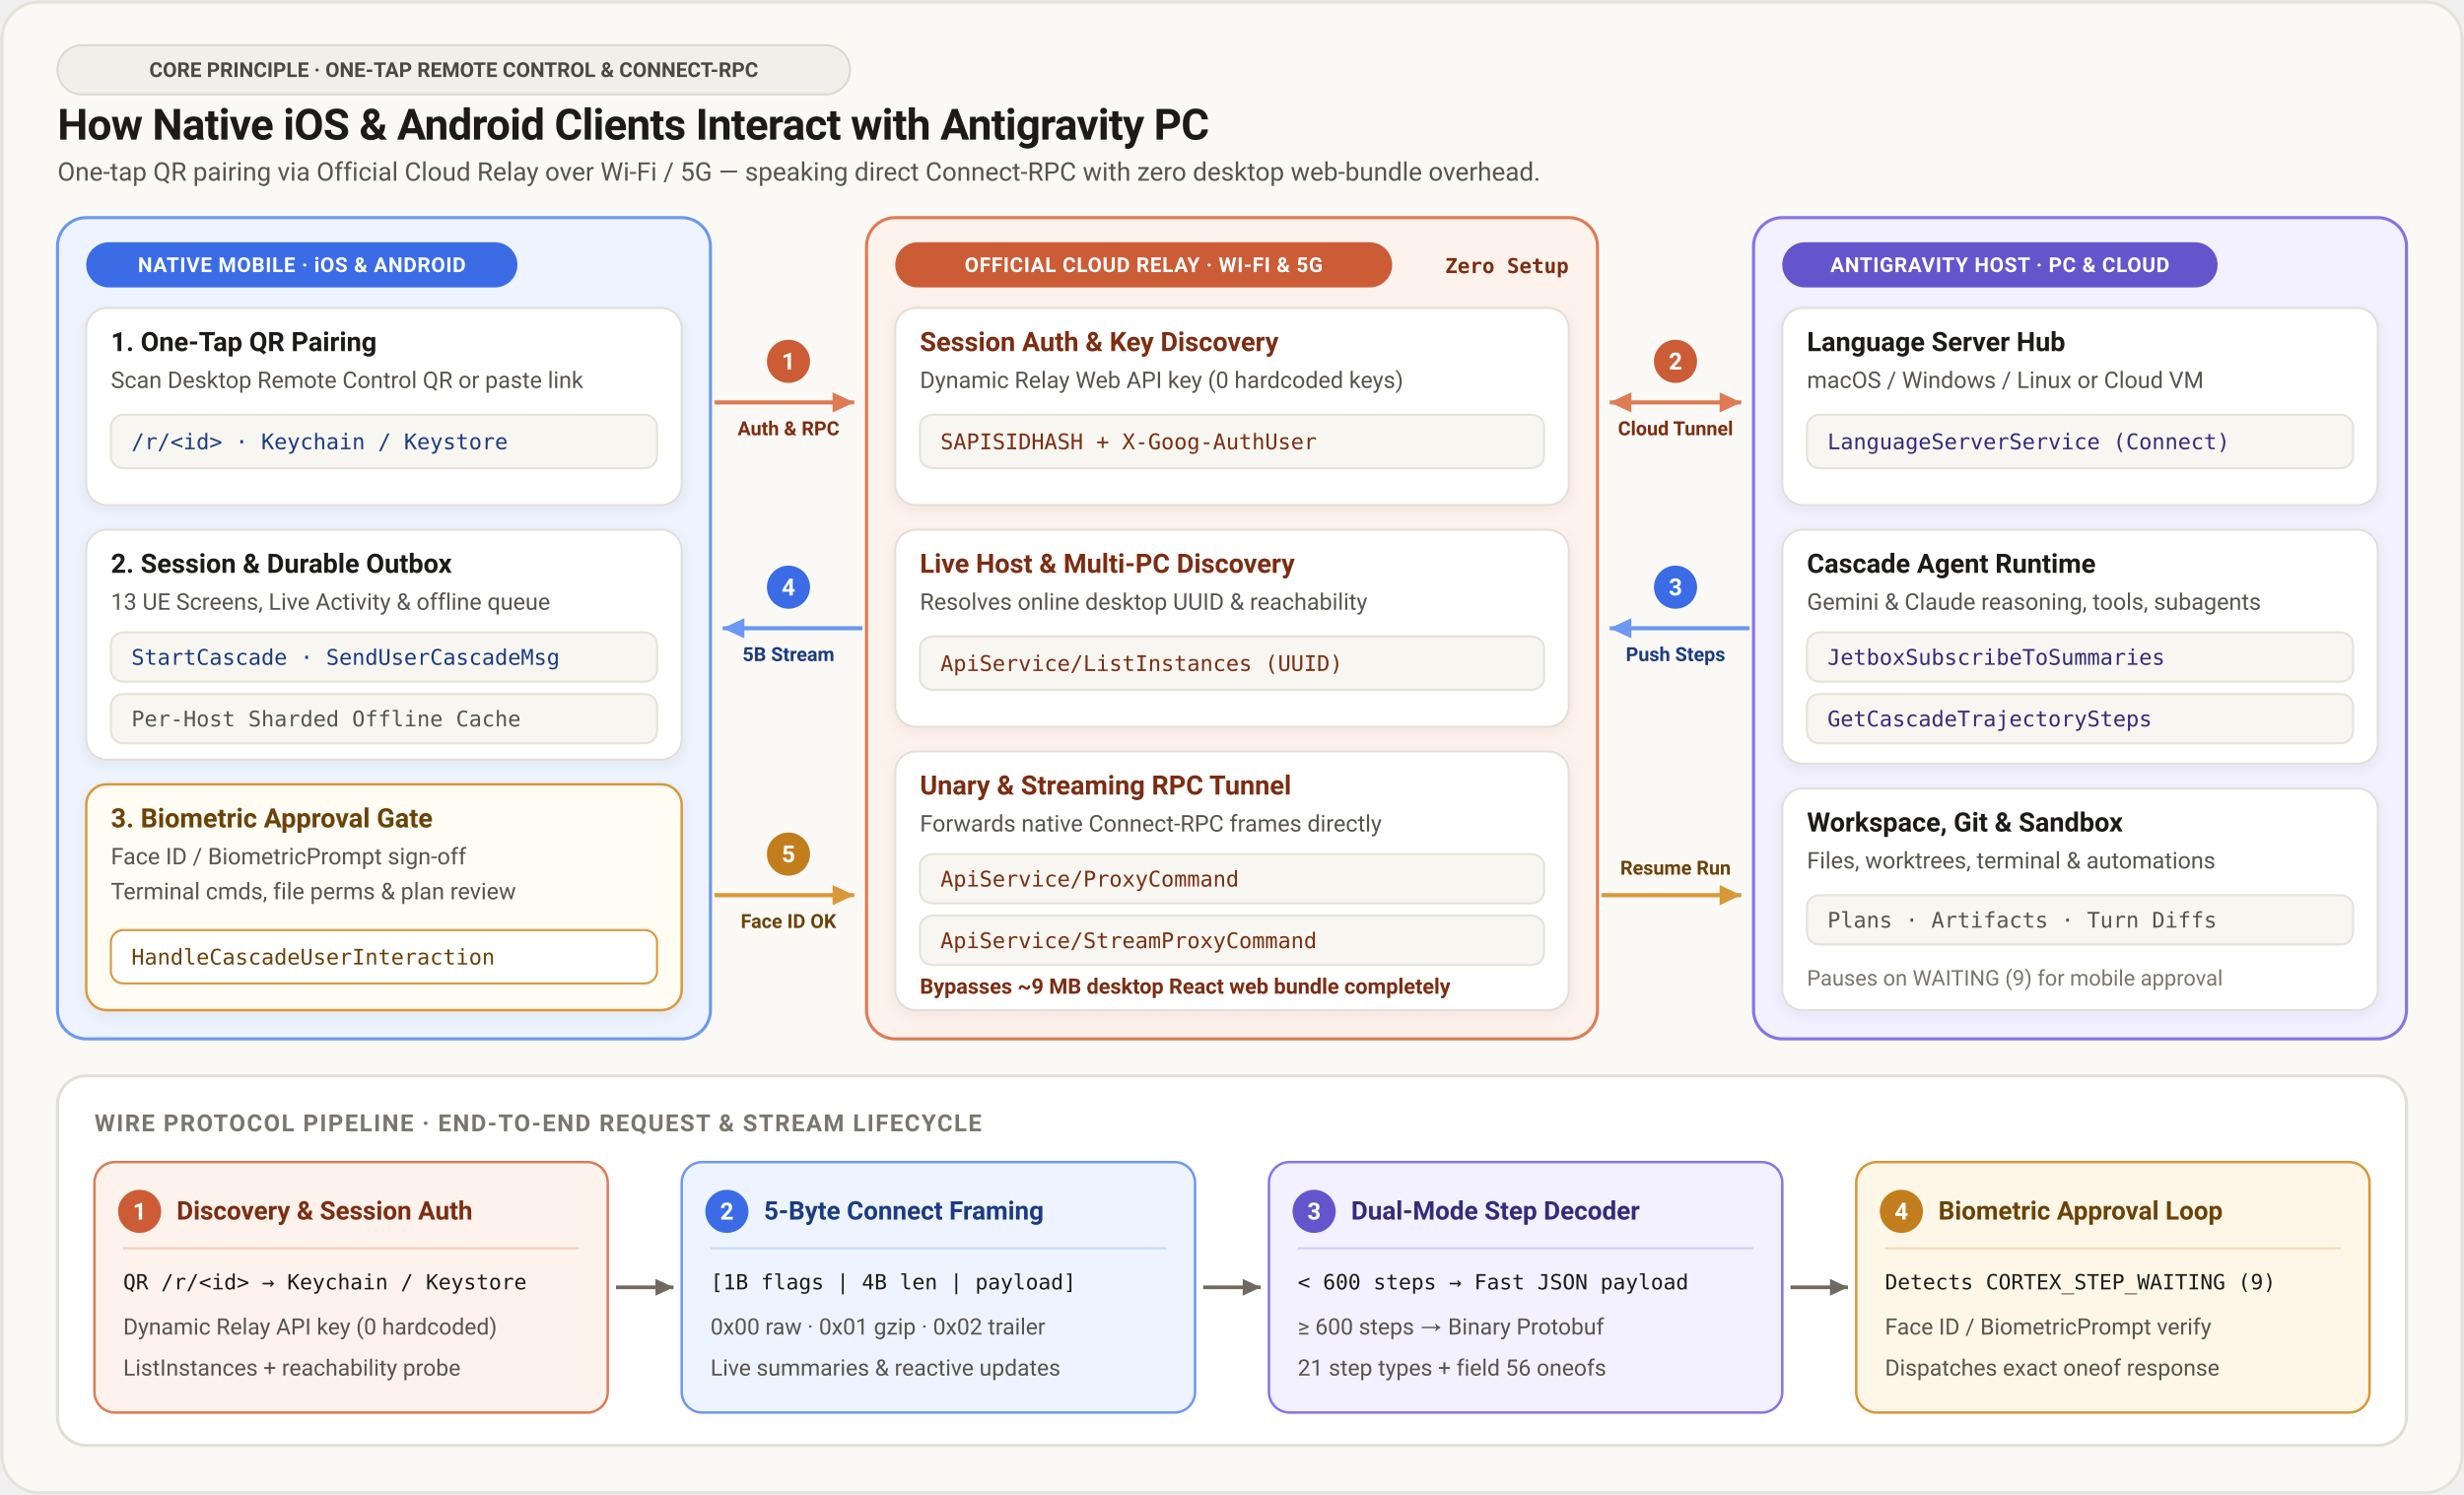
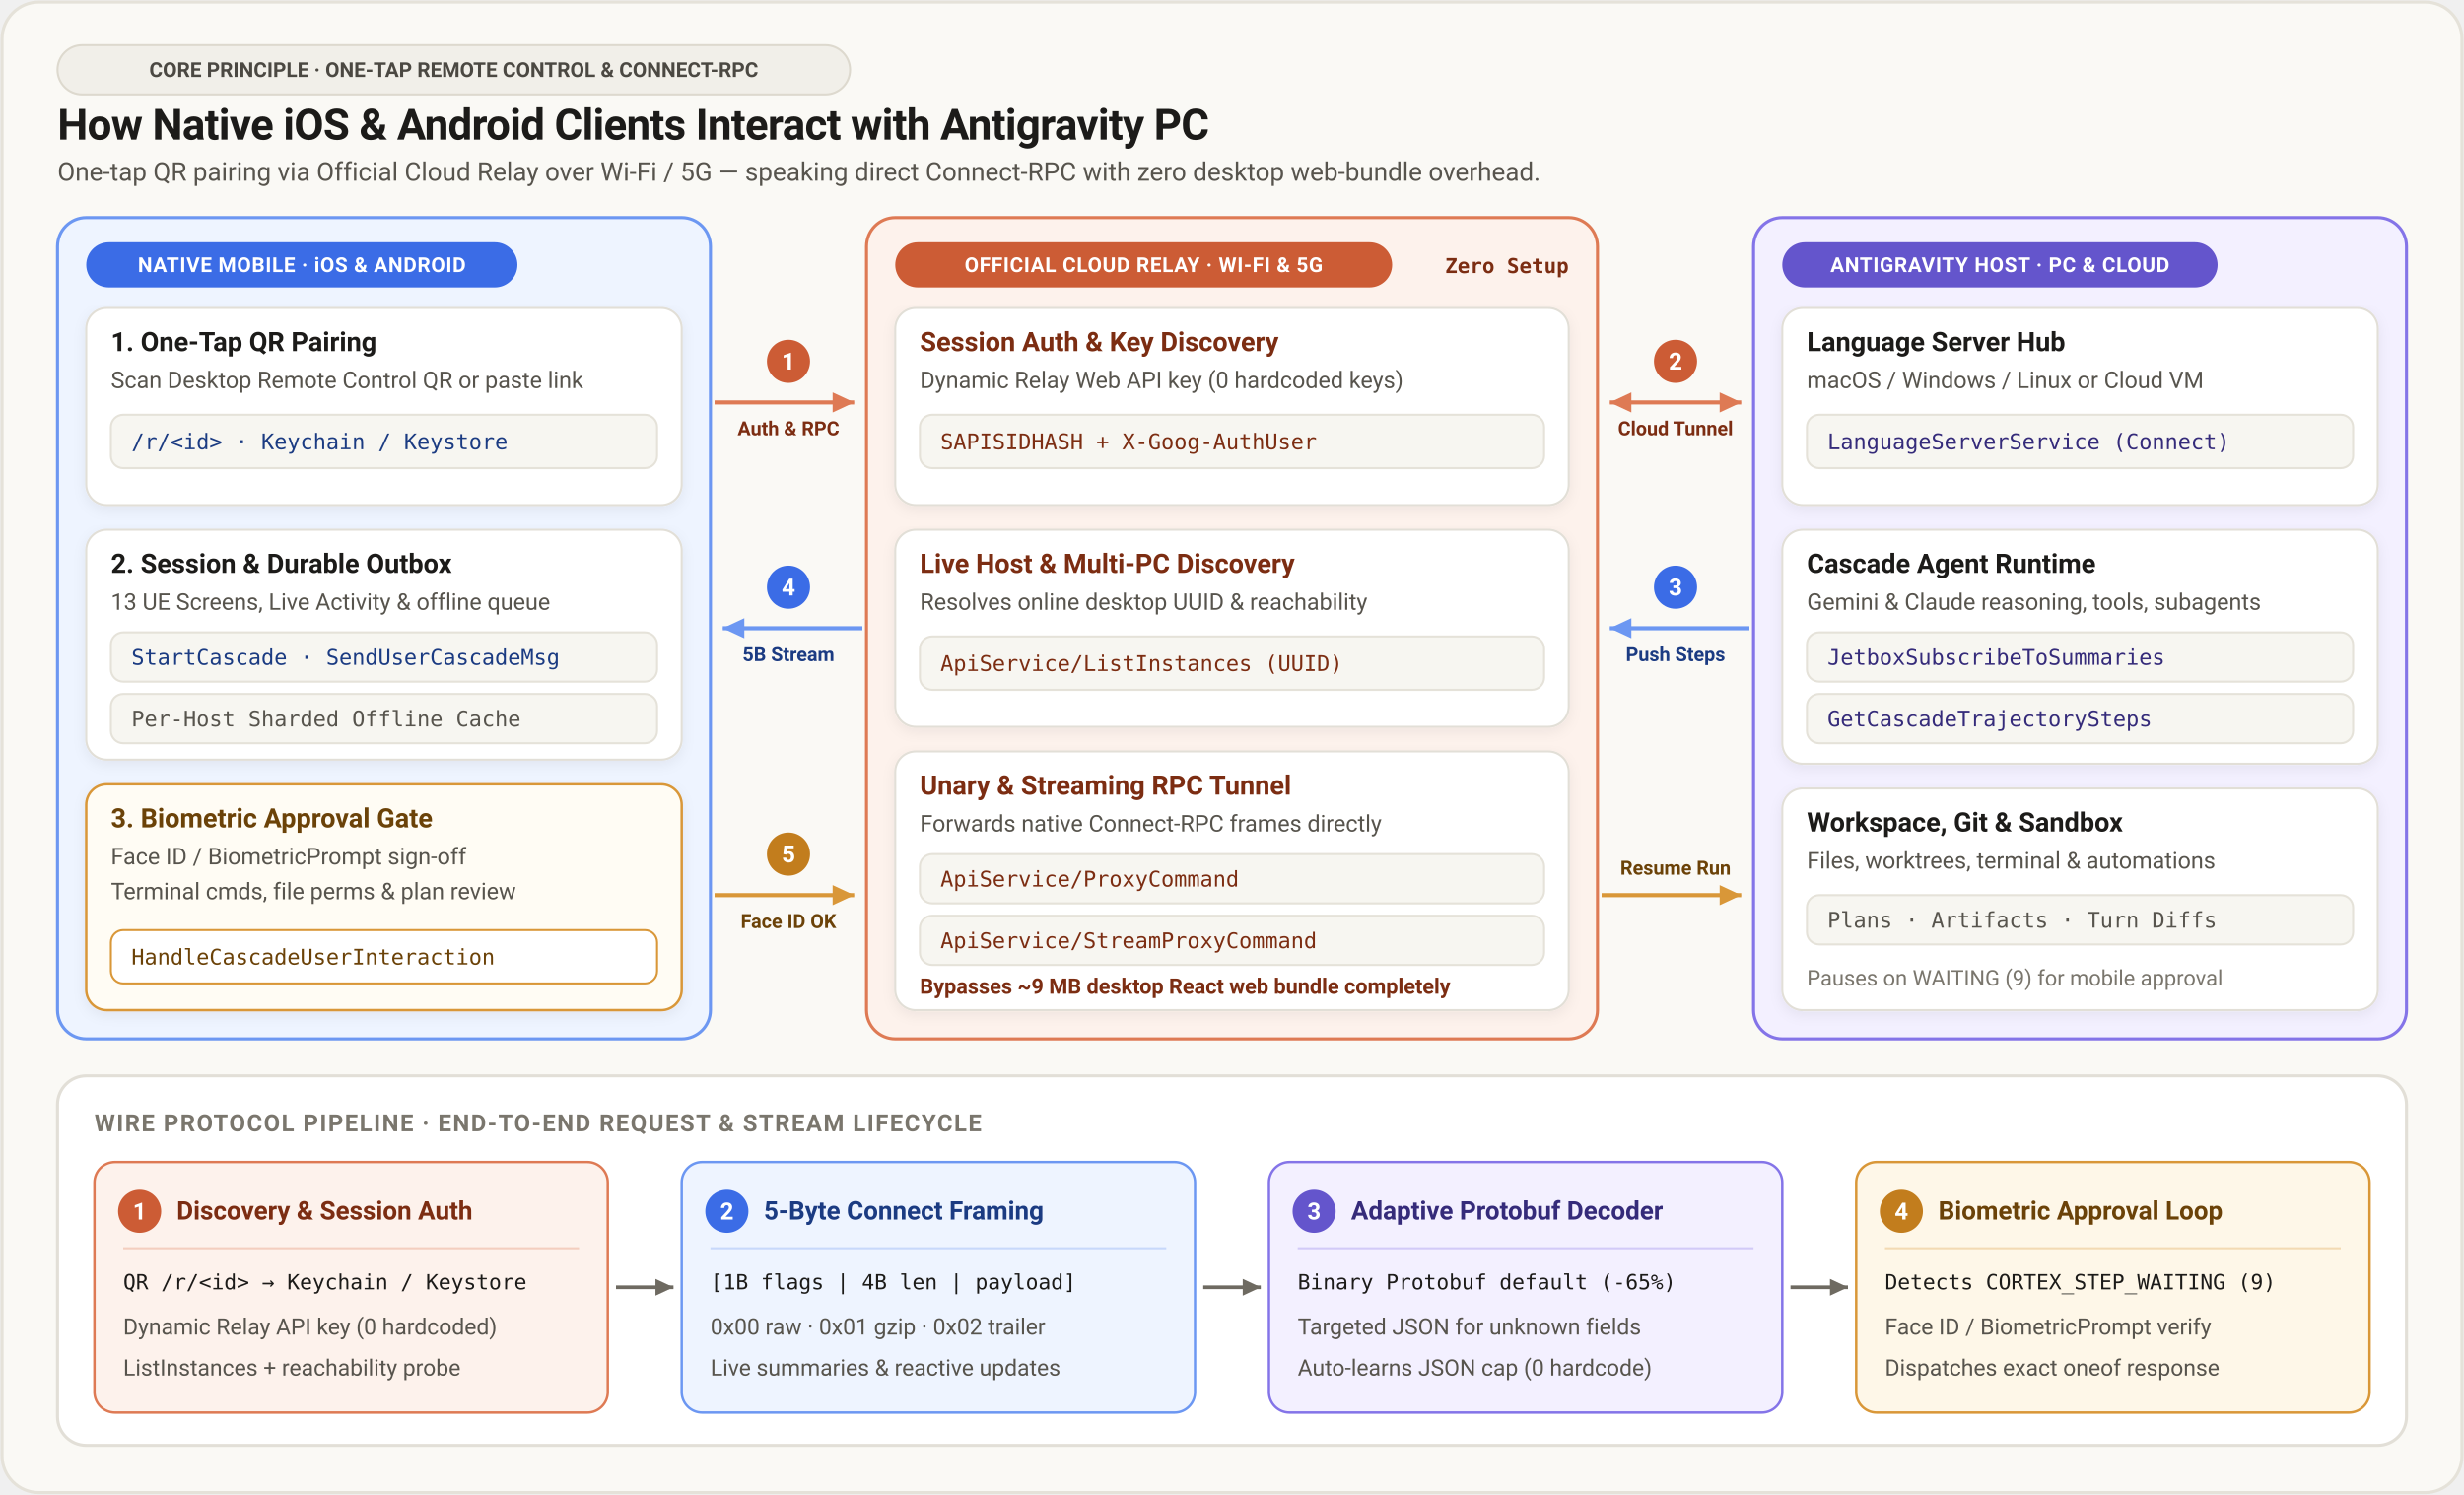
<svg xmlns="http://www.w3.org/2000/svg" viewBox="0 0 1200 728" width="1200" height="728" role="img" aria-label="Core Principle: How Native iOS and Android Clients Remote-Control Antigravity PC">
  <defs>
    <filter id="cardShadow" x="-4%" y="-4%" width="108%" height="112%">
      <feDropShadow dx="0" dy="2" stdDeviation="3" flood-color="#000000" flood-opacity="0.06" />
    </filter>
    <marker id="arrCoral" viewBox="0 0 10 10" refX="8.5" refY="5" markerWidth="7" markerHeight="7" orient="auto-start-reverse">
      <path d="M 1 1.5 L 8.5 5 L 1 8.5 z" fill="#DE7A54" />
    </marker>
    <marker id="arrAmber" viewBox="0 0 10 10" refX="8.5" refY="5" markerWidth="7" markerHeight="7" orient="auto-start-reverse">
      <path d="M 1 1.5 L 8.5 5 L 1 8.5 z" fill="#D99738" />
    </marker>
    <marker id="arrBlue" viewBox="0 0 10 10" refX="8.5" refY="5" markerWidth="7" markerHeight="7" orient="auto-start-reverse">
      <path d="M 1 1.5 L 8.5 5 L 1 8.5 z" fill="#6C97F2" />
    </marker>
    <marker id="arrNeutral" viewBox="0 0 10 10" refX="8.5" refY="5" markerWidth="6.5" markerHeight="6.5" orient="auto">
      <path d="M 1 1.5 L 8.5 5 L 1 8.5 z" fill="#6E6A61" />
    </marker>
  </defs>
  <rect x="1" y="1" width="1198" height="726" rx="18" fill="#FAF9F5" stroke="#E5E2D9" stroke-width="1.5" />
  <g>
    <rect x="28.0" y="22.0" width="386.0" height="24.0" rx="12.0" fill="#F1EFE9" stroke="#DDD9CE" stroke-width="1" />
    <text x="221.0" y="37.5" text-anchor="middle" font-family="-apple-system, BlinkMacSystemFont, 'Segoe UI', Roboto, Helvetica, Arial, sans-serif" font-size="10" font-weight="600" fill="#4B4842">CORE PRINCIPLE  ·  ONE-TAP REMOTE CONTROL &amp; CONNECT-RPC</text>
  </g>
  <text x="28" y="68" font-family="-apple-system, BlinkMacSystemFont, 'Segoe UI', Roboto, Helvetica, Arial, sans-serif" font-size="21" font-weight="700" letter-spacing="-0.3" fill="#1C1B19">How Native iOS &amp; Android Clients Interact with Antigravity PC</text>
  <text x="28" y="88" font-family="-apple-system, BlinkMacSystemFont, 'Segoe UI', Roboto, Helvetica, Arial, sans-serif" font-size="12.5" fill="#57544D">One-tap QR pairing via Official Cloud Relay over Wi-Fi / 5G — speaking direct Connect-RPC with zero desktop web-bundle overhead.</text>
  <rect x="28" y="106" width="318" height="400" rx="14" fill="#EEF4FF" stroke="#6C97F2" stroke-width="1.5" />
  <g>
    <rect x="42.0" y="118.0" width="210.0" height="22.0" rx="11.0" fill="#3B6CE6" />
    <text x="147.0" y="132.5" text-anchor="middle" font-family="-apple-system, BlinkMacSystemFont, 'Segoe UI', Roboto, Helvetica, Arial, sans-serif" font-size="10" font-weight="600" letter-spacing="0.3" fill="#FFFFFF">NATIVE MOBILE  ·  iOS &amp; ANDROID</text>
  </g>
  <rect x="42" y="150" width="290" height="96" rx="10" fill="#FFFFFF" stroke="#E2DFD7" stroke-width="1" filter="url(#cardShadow)" />
  <text x="54" y="171" font-family="-apple-system, BlinkMacSystemFont, 'Segoe UI', Roboto, Helvetica, Arial, sans-serif" font-size="13" font-weight="700" fill="#1C1B19">1. One-Tap QR Pairing</text>
  <text x="54" y="189" font-family="-apple-system, BlinkMacSystemFont, 'Segoe UI', Roboto, Helvetica, Arial, sans-serif" font-size="11.2" fill="#57544D">Scan Desktop Remote Control QR or paste link</text>
  <g>
    <rect x="54.0" y="202.0" width="266.0" height="26.0" rx="6" fill="#F7F6F1" stroke="#E5E2D9" stroke-width="1" />
    <text x="64.0" y="218.8" font-family="ui-monospace, SFMono-Regular, Menlo, Monaco, Consolas, monospace" font-size="10.5" font-weight="500" fill="#1B3B82">/r/&lt;id&gt;  ·  Keychain / Keystore</text>
  </g>
  <rect x="42" y="258" width="290" height="112" rx="10" fill="#FFFFFF" stroke="#E2DFD7" stroke-width="1" filter="url(#cardShadow)" />
  <text x="54" y="279" font-family="-apple-system, BlinkMacSystemFont, 'Segoe UI', Roboto, Helvetica, Arial, sans-serif" font-size="13" font-weight="700" fill="#1C1B19">2. Session &amp; Durable Outbox</text>
  <text x="54" y="297" font-family="-apple-system, BlinkMacSystemFont, 'Segoe UI', Roboto, Helvetica, Arial, sans-serif" font-size="11.2" fill="#57544D">13 UE Screens, Live Activity &amp; offline queue</text>
  <g>
    <rect x="54.0" y="308.0" width="266.0" height="24.0" rx="6" fill="#F7F6F1" stroke="#E5E2D9" stroke-width="1" />
    <text x="64.0" y="323.8" font-family="ui-monospace, SFMono-Regular, Menlo, Monaco, Consolas, monospace" font-size="10.5" font-weight="500" fill="#1B3B82">StartCascade · SendUserCascadeMsg</text>
  </g>
  <g>
    <rect x="54.0" y="338.0" width="266.0" height="24.0" rx="6" fill="#F7F6F1" stroke="#E5E2D9" stroke-width="1" />
    <text x="64.0" y="353.8" font-family="ui-monospace, SFMono-Regular, Menlo, Monaco, Consolas, monospace" font-size="10.5" font-weight="500" fill="#57544D">Per-Host Sharded Offline Cache</text>
  </g>
  <rect x="42" y="382" width="290" height="110" rx="10" fill="#FFFCF4" stroke="#D99738" stroke-width="1.2" filter="url(#cardShadow)" />
  <text x="54" y="403" font-family="-apple-system, BlinkMacSystemFont, 'Segoe UI', Roboto, Helvetica, Arial, sans-serif" font-size="13" font-weight="700" fill="#6B4208">3. Biometric Approval Gate</text>
  <text x="54" y="421" font-family="-apple-system, BlinkMacSystemFont, 'Segoe UI', Roboto, Helvetica, Arial, sans-serif" font-size="11.2" fill="#57544D">Face ID / BiometricPrompt sign-off</text>
  <text x="54" y="438" font-family="-apple-system, BlinkMacSystemFont, 'Segoe UI', Roboto, Helvetica, Arial, sans-serif" font-size="11.2" fill="#57544D">Terminal cmds, file perms &amp; plan review</text>
  <g>
    <rect x="54.0" y="453.0" width="266.0" height="26.0" rx="6" fill="#FFFFFF" stroke="#D99738" stroke-width="1" />
    <text x="64.0" y="469.8" font-family="ui-monospace, SFMono-Regular, Menlo, Monaco, Consolas, monospace" font-size="10.5" font-weight="500" fill="#6B4208">HandleCascadeUserInteraction</text>
  </g>
  <rect x="422" y="106" width="356" height="400" rx="14" fill="#FDF2EC" stroke="#DE7A54" stroke-width="1.5" />
  <g>
    <rect x="436.0" y="118.0" width="242.0" height="22.0" rx="11.0" fill="#CC5C35" />
    <text x="557.0" y="132.5" text-anchor="middle" font-family="-apple-system, BlinkMacSystemFont, 'Segoe UI', Roboto, Helvetica, Arial, sans-serif" font-size="10" font-weight="600" letter-spacing="0.3" fill="#FFFFFF">OFFICIAL CLOUD RELAY  ·  WI-FI &amp; 5G</text>
  </g>
  <text x="764" y="133" text-anchor="end" font-family="ui-monospace, SFMono-Regular, Menlo, Monaco, Consolas, monospace" font-size="10" font-weight="600" fill="#7C2D12">Zero Setup</text>
  <rect x="436" y="150" width="328" height="96" rx="10" fill="#FFFFFF" stroke="#E2DFD7" stroke-width="1" filter="url(#cardShadow)" />
  <text x="448" y="171" font-family="-apple-system, BlinkMacSystemFont, 'Segoe UI', Roboto, Helvetica, Arial, sans-serif" font-size="13" font-weight="700" fill="#7C2D12">Session Auth &amp; Key Discovery</text>
  <text x="448" y="189" font-family="-apple-system, BlinkMacSystemFont, 'Segoe UI', Roboto, Helvetica, Arial, sans-serif" font-size="11.2" fill="#57544D">Dynamic Relay Web API key (0 hardcoded keys)</text>
  <g>
    <rect x="448.0" y="202.0" width="304.0" height="26.0" rx="6" fill="#F7F6F1" stroke="#E5E2D9" stroke-width="1" />
    <text x="458.0" y="218.8" font-family="ui-monospace, SFMono-Regular, Menlo, Monaco, Consolas, monospace" font-size="10.5" font-weight="500" fill="#7C2D12">SAPISIDHASH + X-Goog-AuthUser</text>
  </g>
  <rect x="436" y="258" width="328" height="96" rx="10" fill="#FFFFFF" stroke="#E2DFD7" stroke-width="1" filter="url(#cardShadow)" />
  <text x="448" y="279" font-family="-apple-system, BlinkMacSystemFont, 'Segoe UI', Roboto, Helvetica, Arial, sans-serif" font-size="13" font-weight="700" fill="#7C2D12">Live Host &amp; Multi-PC Discovery</text>
  <text x="448" y="297" font-family="-apple-system, BlinkMacSystemFont, 'Segoe UI', Roboto, Helvetica, Arial, sans-serif" font-size="11.2" fill="#57544D">Resolves online desktop UUID &amp; reachability</text>
  <g>
    <rect x="448.0" y="310.0" width="304.0" height="26.0" rx="6" fill="#F7F6F1" stroke="#E5E2D9" stroke-width="1" />
    <text x="458.0" y="326.8" font-family="ui-monospace, SFMono-Regular, Menlo, Monaco, Consolas, monospace" font-size="10.5" font-weight="500" fill="#7C2D12">ApiService/ListInstances (UUID)</text>
  </g>
  <rect x="436" y="366" width="328" height="126" rx="10" fill="#FFFFFF" stroke="#E2DFD7" stroke-width="1" filter="url(#cardShadow)" />
  <text x="448" y="387" font-family="-apple-system, BlinkMacSystemFont, 'Segoe UI', Roboto, Helvetica, Arial, sans-serif" font-size="13" font-weight="700" fill="#7C2D12">Unary &amp; Streaming RPC Tunnel</text>
  <text x="448" y="405" font-family="-apple-system, BlinkMacSystemFont, 'Segoe UI', Roboto, Helvetica, Arial, sans-serif" font-size="11.2" fill="#57544D">Forwards native Connect-RPC frames directly</text>
  <g>
    <rect x="448.0" y="416.0" width="304.0" height="24.0" rx="6" fill="#F7F6F1" stroke="#E5E2D9" stroke-width="1" />
    <text x="458.0" y="431.8" font-family="ui-monospace, SFMono-Regular, Menlo, Monaco, Consolas, monospace" font-size="10.5" font-weight="500" fill="#7C2D12">ApiService/ProxyCommand</text>
  </g>
  <g>
    <rect x="448.0" y="446.0" width="304.0" height="24.0" rx="6" fill="#F7F6F1" stroke="#E5E2D9" stroke-width="1" />
    <text x="458.0" y="461.8" font-family="ui-monospace, SFMono-Regular, Menlo, Monaco, Consolas, monospace" font-size="10.5" font-weight="500" fill="#7C2D12">ApiService/StreamProxyCommand</text>
  </g>
  <text x="448" y="484" font-family="-apple-system, BlinkMacSystemFont, 'Segoe UI', Roboto, Helvetica, Arial, sans-serif" font-size="10.4" font-weight="600" fill="#7C2D12">Bypasses ~9 MB desktop React web bundle completely</text>
  <rect x="854" y="106" width="318" height="400" rx="14" fill="#F3F0FF" stroke="#8474E8" stroke-width="1.5" />
  <g>
    <rect x="868.0" y="118.0" width="212.0" height="22.0" rx="11.0" fill="#6455CC" />
    <text x="974.0" y="132.5" text-anchor="middle" font-family="-apple-system, BlinkMacSystemFont, 'Segoe UI', Roboto, Helvetica, Arial, sans-serif" font-size="10" font-weight="600" letter-spacing="0.3" fill="#FFFFFF">ANTIGRAVITY HOST  ·  PC &amp; CLOUD</text>
  </g>
  <rect x="868" y="150" width="290" height="96" rx="10" fill="#FFFFFF" stroke="#E2DFD7" stroke-width="1" filter="url(#cardShadow)" />
  <text x="880" y="171" font-family="-apple-system, BlinkMacSystemFont, 'Segoe UI', Roboto, Helvetica, Arial, sans-serif" font-size="13" font-weight="700" fill="#1C1B19">Language Server Hub</text>
  <text x="880" y="189" font-family="-apple-system, BlinkMacSystemFont, 'Segoe UI', Roboto, Helvetica, Arial, sans-serif" font-size="11.2" fill="#57544D">macOS / Windows / Linux or Cloud VM</text>
  <g>
    <rect x="880.0" y="202.0" width="266.0" height="26.0" rx="6" fill="#F7F6F1" stroke="#E5E2D9" stroke-width="1" />
    <text x="890.0" y="218.8" font-family="ui-monospace, SFMono-Regular, Menlo, Monaco, Consolas, monospace" font-size="10.5" font-weight="500" fill="#352B7A">LanguageServerService (Connect)</text>
  </g>
  <rect x="868" y="258" width="290" height="114" rx="10" fill="#FFFFFF" stroke="#E2DFD7" stroke-width="1" filter="url(#cardShadow)" />
  <text x="880" y="279" font-family="-apple-system, BlinkMacSystemFont, 'Segoe UI', Roboto, Helvetica, Arial, sans-serif" font-size="13" font-weight="700" fill="#1C1B19">Cascade Agent Runtime</text>
  <text x="880" y="297" font-family="-apple-system, BlinkMacSystemFont, 'Segoe UI', Roboto, Helvetica, Arial, sans-serif" font-size="11.2" fill="#57544D">Gemini &amp; Claude reasoning, tools, subagents</text>
  <g>
    <rect x="880.0" y="308.0" width="266.0" height="24.0" rx="6" fill="#F7F6F1" stroke="#E5E2D9" stroke-width="1" />
    <text x="890.0" y="323.8" font-family="ui-monospace, SFMono-Regular, Menlo, Monaco, Consolas, monospace" font-size="10.5" font-weight="500" fill="#352B7A">JetboxSubscribeToSummaries</text>
  </g>
  <g>
    <rect x="880.0" y="338.0" width="266.0" height="24.0" rx="6" fill="#F7F6F1" stroke="#E5E2D9" stroke-width="1" />
    <text x="890.0" y="353.8" font-family="ui-monospace, SFMono-Regular, Menlo, Monaco, Consolas, monospace" font-size="10.5" font-weight="500" fill="#352B7A">GetCascadeTrajectorySteps</text>
  </g>
  <rect x="868" y="384" width="290" height="108" rx="10" fill="#FFFFFF" stroke="#E2DFD7" stroke-width="1" filter="url(#cardShadow)" />
  <text x="880" y="405" font-family="-apple-system, BlinkMacSystemFont, 'Segoe UI', Roboto, Helvetica, Arial, sans-serif" font-size="13" font-weight="700" fill="#1C1B19">Workspace, Git &amp; Sandbox</text>
  <text x="880" y="423" font-family="-apple-system, BlinkMacSystemFont, 'Segoe UI', Roboto, Helvetica, Arial, sans-serif" font-size="11.2" fill="#57544D">Files, worktrees, terminal &amp; automations</text>
  <g>
    <rect x="880.0" y="436.0" width="266.0" height="24.0" rx="6" fill="#F7F6F1" stroke="#E5E2D9" stroke-width="1" />
    <text x="890.0" y="451.8" font-family="ui-monospace, SFMono-Regular, Menlo, Monaco, Consolas, monospace" font-size="10.5" font-weight="500" fill="#57544D">Plans · Artifacts · Turn Diffs</text>
  </g>
  <text x="880" y="480" font-family="-apple-system, BlinkMacSystemFont, 'Segoe UI', Roboto, Helvetica, Arial, sans-serif" font-size="10.5" fill="#7A766D">Pauses on WAITING (9) for mobile approval</text>
  <line x1="348" y1="196" x2="416" y2="196" stroke="#DE7A54" stroke-width="2" marker-end="url(#arrCoral)" />
  <g>
    <circle cx="384.0" cy="176.0" r="10.5" fill="#CC5C35" />
    <text x="384.0" y="180.0" text-anchor="middle" font-family="-apple-system, BlinkMacSystemFont, 'Segoe UI', Roboto, Helvetica, Arial, sans-serif" font-size="11.5" font-weight="700" fill="#FFFFFF">1</text>
  </g>
  <text x="384.0" y="212" text-anchor="middle" font-family="-apple-system, BlinkMacSystemFont, 'Segoe UI', Roboto, Helvetica, Arial, sans-serif" font-size="9.5" font-weight="600" fill="#7C2D12">Auth &amp; RPC</text>
  <line x1="420" y1="306" x2="352" y2="306" stroke="#6C97F2" stroke-width="2" marker-end="url(#arrBlue)" />
  <g>
    <circle cx="384.0" cy="286.0" r="10.5" fill="#3B6CE6" />
    <text x="384.0" y="290.0" text-anchor="middle" font-family="-apple-system, BlinkMacSystemFont, 'Segoe UI', Roboto, Helvetica, Arial, sans-serif" font-size="11.5" font-weight="700" fill="#FFFFFF">4</text>
  </g>
  <text x="384.0" y="322" text-anchor="middle" font-family="-apple-system, BlinkMacSystemFont, 'Segoe UI', Roboto, Helvetica, Arial, sans-serif" font-size="9.5" font-weight="600" fill="#1B3B82">5B Stream</text>
  <line x1="348" y1="436" x2="416" y2="436" stroke="#D99738" stroke-width="2" marker-end="url(#arrAmber)" />
  <g>
    <circle cx="384.0" cy="416.0" r="10.5" fill="#C27D1D" />
    <text x="384.0" y="420.0" text-anchor="middle" font-family="-apple-system, BlinkMacSystemFont, 'Segoe UI', Roboto, Helvetica, Arial, sans-serif" font-size="11.5" font-weight="700" fill="#FFFFFF">5</text>
  </g>
  <text x="384.0" y="452" text-anchor="middle" font-family="-apple-system, BlinkMacSystemFont, 'Segoe UI', Roboto, Helvetica, Arial, sans-serif" font-size="9.5" font-weight="600" fill="#6B4208">Face ID OK</text>
  <line x1="784" y1="196" x2="848" y2="196" stroke="#DE7A54" stroke-width="2" marker-start="url(#arrCoral)" marker-end="url(#arrCoral)" />
  <g>
    <circle cx="816.0" cy="176.0" r="10.5" fill="#CC5C35" />
    <text x="816.0" y="180.0" text-anchor="middle" font-family="-apple-system, BlinkMacSystemFont, 'Segoe UI', Roboto, Helvetica, Arial, sans-serif" font-size="11.5" font-weight="700" fill="#FFFFFF">2</text>
  </g>
  <text x="816.0" y="212" text-anchor="middle" font-family="-apple-system, BlinkMacSystemFont, 'Segoe UI', Roboto, Helvetica, Arial, sans-serif" font-size="9.5" font-weight="600" fill="#7C2D12">Cloud Tunnel</text>
  <line x1="852" y1="306" x2="784" y2="306" stroke="#6C97F2" stroke-width="2" marker-end="url(#arrBlue)" />
  <g>
    <circle cx="816.0" cy="286.0" r="10.5" fill="#3B6CE6" />
    <text x="816.0" y="290.0" text-anchor="middle" font-family="-apple-system, BlinkMacSystemFont, 'Segoe UI', Roboto, Helvetica, Arial, sans-serif" font-size="11.5" font-weight="700" fill="#FFFFFF">3</text>
  </g>
  <text x="816.0" y="322" text-anchor="middle" font-family="-apple-system, BlinkMacSystemFont, 'Segoe UI', Roboto, Helvetica, Arial, sans-serif" font-size="9.5" font-weight="600" fill="#1B3B82">Push Steps</text>
  <line x1="780" y1="436" x2="848" y2="436" stroke="#D99738" stroke-width="2" marker-end="url(#arrAmber)" />
  <text x="816.0" y="426" text-anchor="middle" font-family="-apple-system, BlinkMacSystemFont, 'Segoe UI', Roboto, Helvetica, Arial, sans-serif" font-size="9.5" font-weight="600" fill="#6B4208">Resume Run</text>
  <rect x="28" y="524" width="1144" height="180" rx="14" fill="#FFFFFF" stroke="#E2DFD7" stroke-width="1.5" />
  <text x="46" y="551" font-family="-apple-system, BlinkMacSystemFont, 'Segoe UI', Roboto, Helvetica, Arial, sans-serif" font-size="11.5" font-weight="700" letter-spacing="0.7" fill="#7A766D">WIRE PROTOCOL PIPELINE  ·  END-TO-END REQUEST &amp; STREAM LIFECYCLE</text>
  <rect x="46" y="566" width="250" height="122" rx="10" fill="#FDF2EC" stroke="#DE7A54" stroke-width="1.2" />
  <g>
    <circle cx="68.0" cy="590.0" r="10.5" fill="#CC5C35" />
    <text x="68.0" y="594.0" text-anchor="middle" font-family="-apple-system, BlinkMacSystemFont, 'Segoe UI', Roboto, Helvetica, Arial, sans-serif" font-size="11.5" font-weight="700" fill="#FFFFFF">1</text>
  </g>
  <text x="86" y="594" font-family="-apple-system, BlinkMacSystemFont, 'Segoe UI', Roboto, Helvetica, Arial, sans-serif" font-size="12.5" font-weight="700" fill="#7C2D12">Discovery &amp; Session Auth</text>
  <line x1="60" y1="608" x2="282" y2="608" stroke="#DE7A54" stroke-opacity="0.3" stroke-width="1" />
  <text x="60" y="628" font-family="ui-monospace, SFMono-Regular, Menlo, Monaco, Consolas, monospace" font-size="10.2" fill="#1C1B19">QR /r/&lt;id&gt; → Keychain / Keystore</text>
  <text x="60" y="650" font-family="-apple-system, BlinkMacSystemFont, 'Segoe UI', Roboto, Helvetica, Arial, sans-serif" font-size="11" fill="#57544D">Dynamic Relay API key (0 hardcoded)</text>
  <text x="60" y="670" font-family="-apple-system, BlinkMacSystemFont, 'Segoe UI', Roboto, Helvetica, Arial, sans-serif" font-size="11" fill="#57544D">ListInstances + reachability probe</text>
  <line x1="300" y1="627.0" x2="328" y2="627.0" stroke="#6E6A61" stroke-width="1.8" marker-end="url(#arrNeutral)" />
  <rect x="332" y="566" width="250" height="122" rx="10" fill="#EEF4FF" stroke="#6C97F2" stroke-width="1.2" />
  <g>
    <circle cx="354.0" cy="590.0" r="10.5" fill="#3B6CE6" />
    <text x="354.0" y="594.0" text-anchor="middle" font-family="-apple-system, BlinkMacSystemFont, 'Segoe UI', Roboto, Helvetica, Arial, sans-serif" font-size="11.5" font-weight="700" fill="#FFFFFF">2</text>
  </g>
  <text x="372" y="594" font-family="-apple-system, BlinkMacSystemFont, 'Segoe UI', Roboto, Helvetica, Arial, sans-serif" font-size="12.5" font-weight="700" fill="#1B3B82">5-Byte Connect Framing</text>
  <line x1="346" y1="608" x2="568" y2="608" stroke="#6C97F2" stroke-opacity="0.3" stroke-width="1" />
  <text x="346" y="628" font-family="ui-monospace, SFMono-Regular, Menlo, Monaco, Consolas, monospace" font-size="10.2" fill="#1C1B19">[1B flags | 4B len | payload]</text>
  <text x="346" y="650" font-family="-apple-system, BlinkMacSystemFont, 'Segoe UI', Roboto, Helvetica, Arial, sans-serif" font-size="11" fill="#57544D">0x00 raw · 0x01 gzip · 0x02 trailer</text>
  <text x="346" y="670" font-family="-apple-system, BlinkMacSystemFont, 'Segoe UI', Roboto, Helvetica, Arial, sans-serif" font-size="11" fill="#57544D">Live summaries &amp; reactive updates</text>
  <line x1="586" y1="627.0" x2="614" y2="627.0" stroke="#6E6A61" stroke-width="1.8" marker-end="url(#arrNeutral)" />
  <rect x="618" y="566" width="250" height="122" rx="10" fill="#F3F0FF" stroke="#8474E8" stroke-width="1.2" />
  <g>
    <circle cx="640.0" cy="590.0" r="10.5" fill="#6455CC" />
    <text x="640.0" y="594.0" text-anchor="middle" font-family="-apple-system, BlinkMacSystemFont, 'Segoe UI', Roboto, Helvetica, Arial, sans-serif" font-size="11.5" font-weight="700" fill="#FFFFFF">3</text>
  </g>
-   <text x="658" y="594" font-family="-apple-system, BlinkMacSystemFont, 'Segoe UI', Roboto, Helvetica, Arial, sans-serif" font-size="12.5" font-weight="700" fill="#352B7A">Dual-Mode Step Decoder</text>
+   <text x="658" y="594" font-family="-apple-system, BlinkMacSystemFont, 'Segoe UI', Roboto, Helvetica, Arial, sans-serif" font-size="12.5" font-weight="700" fill="#352B7A">Adaptive Protobuf Decoder</text>
  <line x1="632" y1="608" x2="854" y2="608" stroke="#8474E8" stroke-opacity="0.3" stroke-width="1" />
-   <text x="632" y="628" font-family="ui-monospace, SFMono-Regular, Menlo, Monaco, Consolas, monospace" font-size="10.2" fill="#1C1B19">&lt; 600 steps → Fast JSON payload</text>
-   <text x="632" y="650" font-family="-apple-system, BlinkMacSystemFont, 'Segoe UI', Roboto, Helvetica, Arial, sans-serif" font-size="11" fill="#57544D">≥ 600 steps → Binary Protobuf</text>
-   <text x="632" y="670" font-family="-apple-system, BlinkMacSystemFont, 'Segoe UI', Roboto, Helvetica, Arial, sans-serif" font-size="11" fill="#57544D">21 step types + field 56 oneofs</text>
+   <text x="632" y="628" font-family="ui-monospace, SFMono-Regular, Menlo, Monaco, Consolas, monospace" font-size="10.2" fill="#1C1B19">Binary Protobuf default (-65%)</text>
+   <text x="632" y="650" font-family="-apple-system, BlinkMacSystemFont, 'Segoe UI', Roboto, Helvetica, Arial, sans-serif" font-size="11" fill="#57544D">Targeted JSON for unknown fields</text>
+   <text x="632" y="670" font-family="-apple-system, BlinkMacSystemFont, 'Segoe UI', Roboto, Helvetica, Arial, sans-serif" font-size="11" fill="#57544D">Auto-learns JSON cap (0 hardcode)</text>
  <line x1="872" y1="627.0" x2="900" y2="627.0" stroke="#6E6A61" stroke-width="1.8" marker-end="url(#arrNeutral)" />
  <rect x="904" y="566" width="250" height="122" rx="10" fill="#FEF7E8" stroke="#D99738" stroke-width="1.2" />
  <g>
    <circle cx="926.0" cy="590.0" r="10.5" fill="#C27D1D" />
    <text x="926.0" y="594.0" text-anchor="middle" font-family="-apple-system, BlinkMacSystemFont, 'Segoe UI', Roboto, Helvetica, Arial, sans-serif" font-size="11.5" font-weight="700" fill="#FFFFFF">4</text>
  </g>
  <text x="944" y="594" font-family="-apple-system, BlinkMacSystemFont, 'Segoe UI', Roboto, Helvetica, Arial, sans-serif" font-size="12.5" font-weight="700" fill="#6B4208">Biometric Approval Loop</text>
  <line x1="918" y1="608" x2="1140" y2="608" stroke="#D99738" stroke-opacity="0.3" stroke-width="1" />
  <text x="918" y="628" font-family="ui-monospace, SFMono-Regular, Menlo, Monaco, Consolas, monospace" font-size="10.2" fill="#1C1B19">Detects CORTEX_STEP_WAITING (9)</text>
  <text x="918" y="650" font-family="-apple-system, BlinkMacSystemFont, 'Segoe UI', Roboto, Helvetica, Arial, sans-serif" font-size="11" fill="#57544D">Face ID / BiometricPrompt verify</text>
  <text x="918" y="670" font-family="-apple-system, BlinkMacSystemFont, 'Segoe UI', Roboto, Helvetica, Arial, sans-serif" font-size="11" fill="#57544D">Dispatches exact oneof response</text>
</svg>
